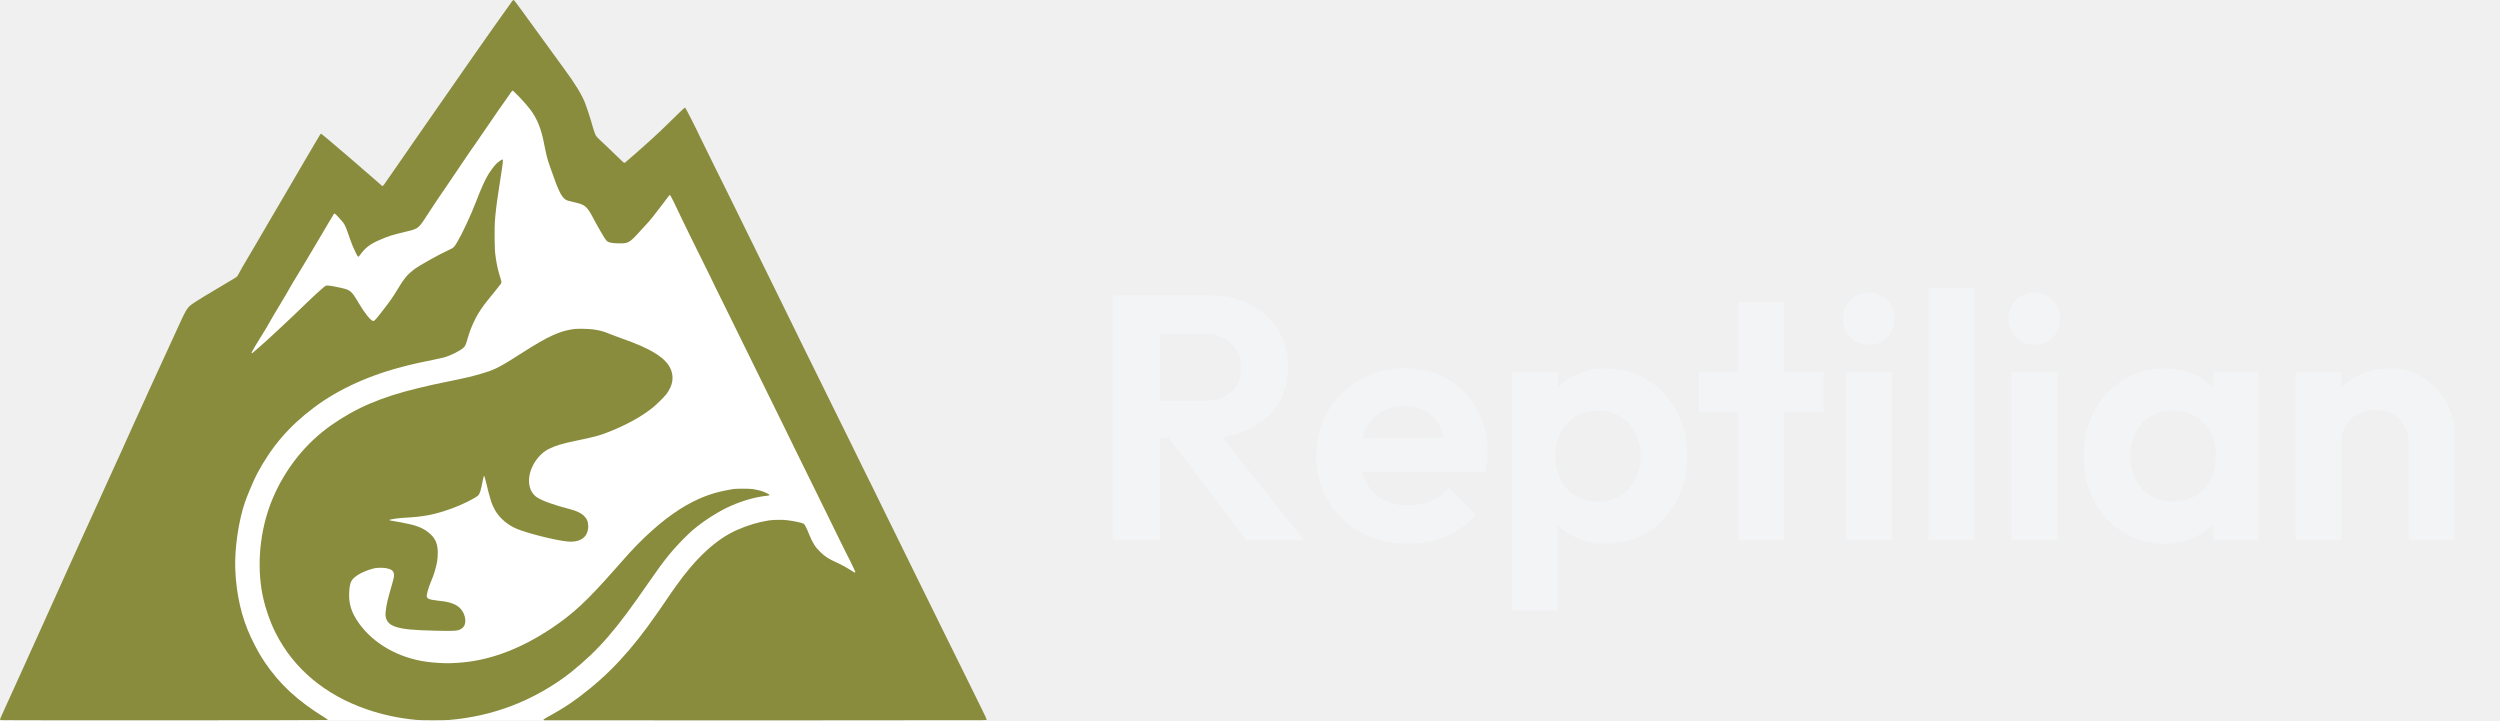
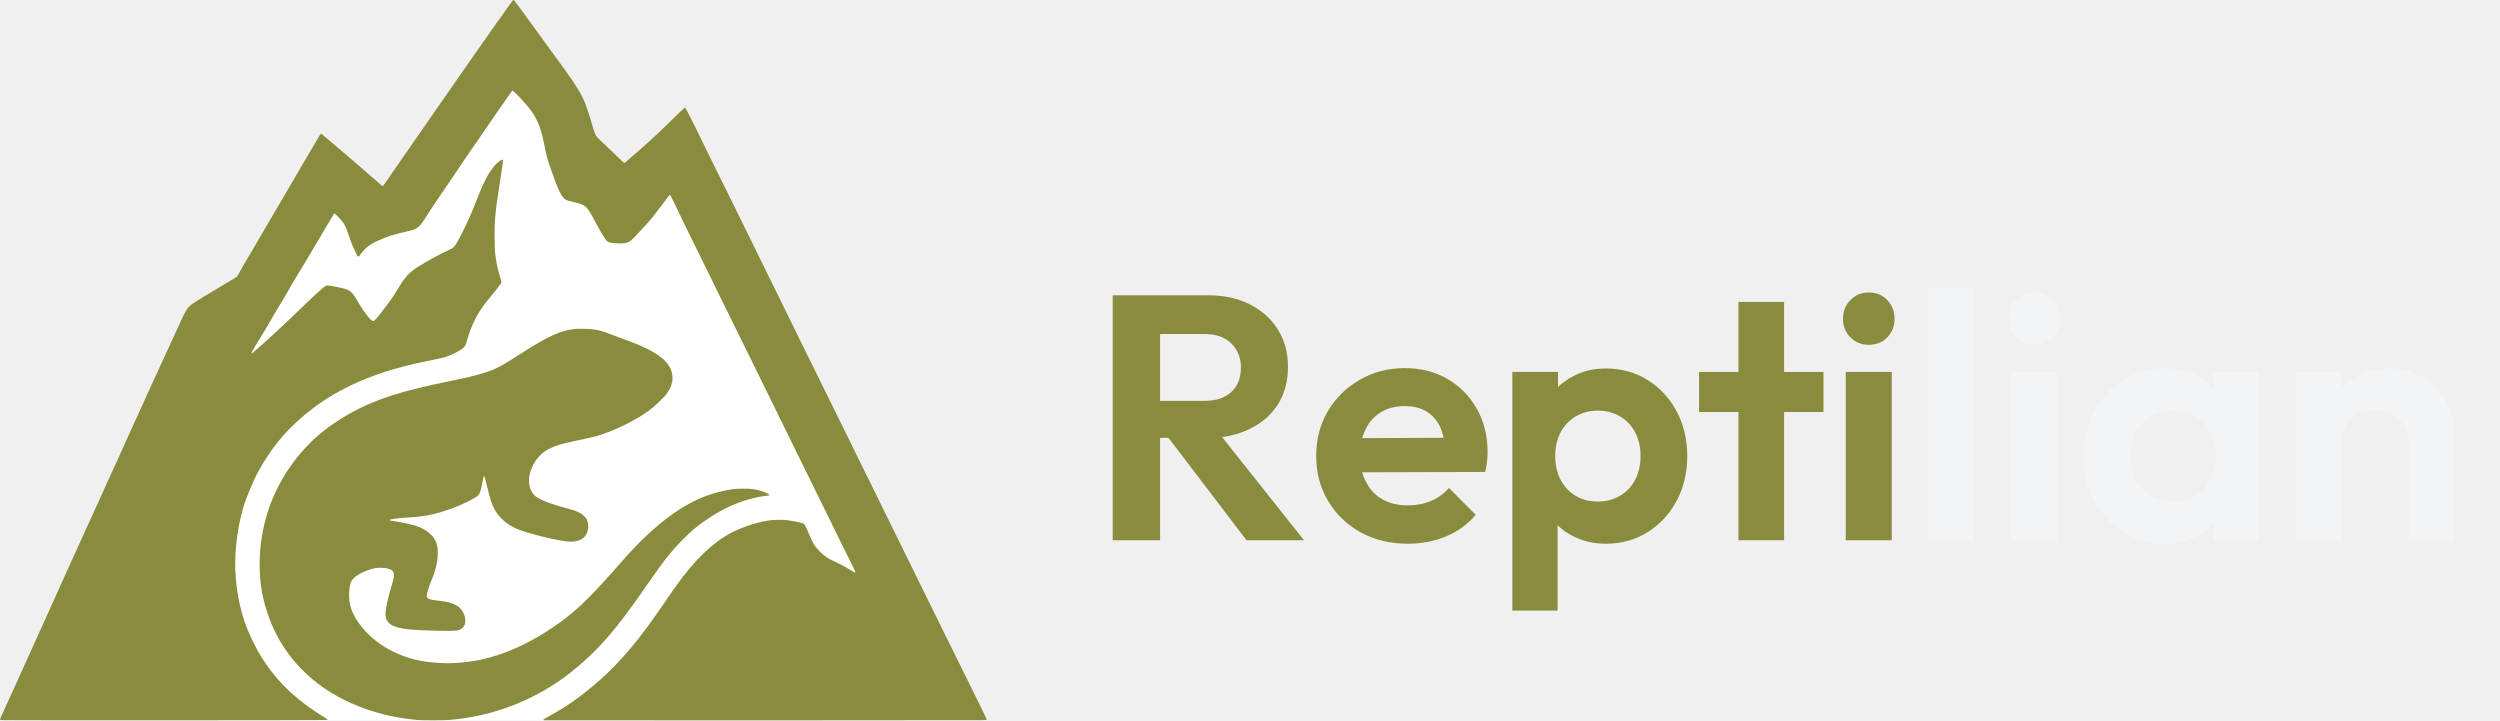
<svg xmlns="http://www.w3.org/2000/svg" viewBox="263 234 10116 2915">
  <g transform="translate(0 3776) scale(.1 -.1)">
    <path fill="#fff" d="M23389 35337 c-159 -221 -542 -758 -696 -977 -110 -157 -267 -379 -348 -495 -82 -115 -207 -294 -279 -397 -72 -103 -209 -299 -305 -435 -312 -444 -930 -1331 -1564 -2248 -350 -505 -557 -804 -796 -1145 -63 -91 -228 -329 -366 -530 -139 -201 -292 -421 -340 -490 -49 -69 -141 -201 -205 -295 -277 -407 -345 -495 -384 -495 -9 0 -56 37 -104 83 -48 46 -166 151 -262 232 -96 82 -283 244 -415 360 -132 116 -280 244 -330 285 -49 42 -153 129 -230 195 -78 66 -244 208 -370 315 -126 107 -277 237 -335 289 -58 51 -150 130 -205 175 -55 44 -128 104 -163 134 l-64 53 -157 -268 c-87 -147 -265 -450 -396 -673 -131 -223 -269 -457 -305 -520 -238 -410 -436 -747 -520 -890 -259 -439 -383 -649 -695 -1185 -186 -319 -394 -677 -463 -795 -68 -118 -177 -303 -242 -410 -228 -379 -458 -778 -530 -919 -49 -96 -100 -134 -495 -366 -789 -465 -1314 -787 -1434 -879 -114 -88 -174 -173 -276 -391 -29 -60 -74 -155 -100 -210 -26 -55 -113 -246 -195 -425 -81 -179 -191 -419 -245 -535 -53 -115 -230 -500 -393 -855 -298 -652 -385 -842 -462 -1005 -23 -49 -106 -234 -185 -410 -162 -361 -208 -462 -395 -865 -118 -255 -239 -522 -575 -1275 -56 -126 -184 -405 -283 -620 -99 -214 -225 -491 -280 -615 -55 -124 -196 -434 -312 -690 -117 -256 -257 -564 -312 -685 -236 -518 -465 -1021 -533 -1170 -111 -242 -267 -587 -365 -805 -91 -203 -123 -274 -388 -860 -147 -327 -307 -682 -737 -1635 -211 -468 -393 -869 -440 -970 -20 -44 -92 -204 -160 -355 -68 -151 -142 -315 -165 -365 -43 -93 -159 -348 -320 -705 -86 -192 -143 -316 -325 -715 -41 -88 -114 -249 -163 -357 l-90 -198 119 0 119 0 0 -30 0 -30 19660 0 19660 0 0 30 0 30 123 0 124 0 -319 641 c-175 353 -318 644 -318 646 0 5 -659 1340 -1096 2220 -156 314 -284 573 -284 576 0 2 -173 353 -384 778 -211 426 -395 799 -409 829 -26 57 -270 552 -639 1300 -119 240 -226 458 -238 485 -13 28 -164 336 -338 685 -333 673 -556 1127 -637 1300 -28 58 -108 219 -179 358 -70 140 -190 383 -266 540 -75 158 -274 564 -442 902 -168 338 -433 874 -588 1190 -155 316 -452 919 -660 1340 -207 421 -526 1067 -709 1436 -182 370 -331 675 -331 678 0 3 -98 203 -218 443 -120 241 -276 560 -347 708 -71 149 -239 491 -374 760 -136 270 -282 567 -325 660 -43 94 -190 393 -326 665 -136 272 -271 547 -301 610 -29 63 -159 327 -287 585 -129 259 -282 569 -339 690 -57 121 -193 396 -302 610 -109 215 -244 487 -301 605 -56 118 -211 433 -344 700 -133 267 -264 532 -290 590 -27 58 -165 340 -308 628 l-260 523 -136 -130 c-76 -71 -300 -289 -500 -484 -440 -432 -1066 -1005 -1587 -1452 -198 -170 -204 -175 -227 -175 -14 0 -110 88 -282 258 -144 141 -356 345 -471 452 -116 107 -264 249 -331 315 l-121 120 -41 105 c-40 106 -89 264 -157 510 -39 140 -180 566 -235 707 -134 348 -398 782 -848 1393 -238 324 -430 588 -949 1305 -468 648 -593 820 -748 1029 -66 90 -158 215 -205 279 -47 64 -87 116 -90 116 -3 0 -12 -10 -21 -22z" />
    <path fill="#888c3c" d="M23337 35348 c-99 -135 -502 -701 -704 -988 -110 -157 -267 -379 -348 -495 -82 -115 -207 -294 -279 -397 -72 -103 -209 -299 -305 -435 -312 -444 -930 -1331 -1564 -2248 -350 -505 -557 -804 -796 -1145 -63 -91 -228 -329 -366 -530 -139 -201 -292 -421 -340 -490 -49 -69 -141 -201 -205 -295 -257 -378 -300 -435 -324 -435 -7 0 -51 35 -97 79 -46 43 -183 163 -304 266 -121 103 -256 220 -300 259 -200 178 -313 276 -410 357 -168 139 -870 740 -939 802 -31 29 -151 129 -329 276 -54 45 -102 81 -107 81 -16 0 -53 -59 -235 -370 -98 -168 -275 -469 -394 -670 -118 -201 -245 -417 -281 -480 -216 -372 -435 -746 -520 -890 -259 -439 -383 -649 -695 -1185 -186 -319 -394 -677 -463 -795 -68 -118 -177 -303 -242 -410 -230 -383 -461 -784 -530 -919 -37 -74 -15 -59 -435 -306 -796 -469 -1314 -787 -1434 -879 -201 -155 -228 -202 -631 -1086 -81 -179 -191 -419 -245 -535 -53 -115 -230 -500 -393 -855 -298 -652 -385 -842 -462 -1005 -23 -49 -106 -234 -185 -410 -162 -361 -208 -462 -395 -865 -118 -255 -239 -522 -575 -1275 -56 -126 -184 -405 -283 -620 -99 -214 -225 -491 -280 -615 -55 -124 -196 -434 -312 -690 -117 -256 -257 -564 -312 -685 -236 -518 -465 -1021 -533 -1170 -111 -242 -267 -587 -365 -805 -91 -203 -123 -274 -388 -860 -147 -327 -307 -682 -737 -1635 -211 -468 -393 -869 -440 -970 -20 -44 -92 -204 -160 -355 -68 -151 -142 -315 -165 -365 -43 -93 -159 -348 -320 -705 -86 -192 -136 -301 -330 -725 -212 -465 -252 -555 -248 -572 3 -17 20 -18 213 -23 441 -12 13024 -5 13035 6 16 16 -1 30 -117 102 -1086 667 -1822 1347 -2421 2238 -205 304 -341 550 -560 1009 -374 787 -592 1732 -632 2739 -33 838 129 1958 394 2732 93 271 375 933 488 1144 592 1106 1293 1922 2303 2680 1010 758 2288 1333 3775 1700 342 84 525 124 1100 241 162 32 336 71 385 85 266 75 652 267 785 391 78 72 97 114 174 383 84 294 170 510 332 832 97 194 302 496 488 721 180 216 503 621 525 657 29 49 27 83 -18 223 -92 285 -146 519 -190 822 -34 232 -41 342 -47 750 -12 715 22 1085 211 2295 135 864 142 924 109 937 -22 8 -175 -98 -254 -177 -72 -71 -204 -243 -295 -385 -140 -216 -315 -603 -540 -1190 -195 -508 -550 -1268 -744 -1591 -128 -213 -142 -228 -297 -298 -442 -202 -1224 -639 -1457 -814 -248 -187 -394 -359 -612 -722 -238 -397 -347 -554 -714 -1022 -206 -264 -275 -338 -314 -338 -94 0 -338 299 -582 710 -306 517 -339 545 -735 633 -390 88 -556 110 -610 82 -95 -49 -479 -403 -1290 -1190 -139 -135 -291 -278 -580 -545 -74 -69 -137 -127 -140 -130 -12 -12 -274 -253 -375 -345 -161 -147 -506 -451 -559 -492 -122 -95 -66 17 332 657 191 307 259 421 367 615 93 166 180 315 377 640 181 301 328 549 403 685 84 151 172 299 301 507 63 100 153 248 200 330 150 256 271 460 429 718 84 138 200 333 258 435 58 102 216 370 351 595 135 226 250 418 256 428 22 37 48 17 190 -136 261 -286 254 -272 445 -827 87 -251 152 -408 245 -595 102 -203 105 -206 171 -113 201 287 409 450 780 610 426 183 465 195 1244 383 294 71 383 141 595 469 280 432 566 864 614 930 29 39 160 231 291 426 131 195 311 461 400 590 89 129 227 334 306 455 80 121 183 272 229 335 47 63 146 205 220 315 150 221 284 416 645 940 133 193 270 393 305 445 35 52 107 153 159 224 53 71 157 220 231 330 74 110 143 205 152 210 33 20 527 -502 729 -770 266 -353 434 -763 545 -1329 106 -541 132 -645 258 -1005 367 -1058 477 -1266 711 -1348 33 -12 144 -40 247 -62 450 -98 528 -163 785 -650 186 -354 462 -827 519 -890 83 -92 184 -118 484 -126 415 -12 455 11 885 486 76 85 182 200 235 255 172 181 342 393 733 913 81 108 165 221 188 250 25 34 46 52 57 50 24 -5 177 -312 509 -1018 63 -135 226 -470 363 -745 136 -275 359 -725 495 -1000 239 -481 360 -728 476 -975 29 -63 141 -288 248 -500 107 -212 256 -513 331 -670 76 -157 245 -503 378 -770 404 -815 942 -1908 942 -1914 0 -3 85 -176 188 -383 103 -208 247 -499 319 -648 73 -148 255 -520 406 -825 150 -305 309 -629 352 -720 44 -91 161 -330 261 -531 100 -201 192 -388 204 -415 12 -27 161 -328 330 -669 169 -341 356 -721 415 -845 59 -124 216 -443 349 -710 133 -267 284 -575 335 -685 52 -110 146 -299 209 -420 63 -121 143 -278 177 -350 34 -71 97 -201 139 -288 116 -241 115 -242 -126 -89 -167 106 -330 196 -475 263 -416 190 -527 259 -735 458 -204 195 -316 370 -449 699 -111 276 -184 420 -227 449 -58 38 -394 110 -682 145 -178 22 -548 16 -725 -10 -431 -66 -877 -200 -1323 -401 -829 -372 -1653 -1139 -2468 -2296 -39 -55 -102 -145 -141 -200 -38 -55 -133 -192 -210 -305 -76 -113 -159 -234 -184 -270 -25 -36 -108 -155 -184 -265 -1049 -1514 -1958 -2494 -3145 -3389 -385 -290 -702 -495 -1155 -746 -325 -181 -350 -199 -292 -214 32 -8 17297 -5 17647 3 236 5 265 8 268 23 2 9 -108 241 -244 515 -135 274 -344 698 -464 943 -229 469 -605 1230 -1046 2116 -145 293 -264 534 -264 537 0 2 -173 353 -384 778 -211 426 -395 799 -409 829 -26 57 -270 552 -639 1300 -119 240 -226 458 -238 485 -13 28 -164 336 -338 685 -333 673 -556 1127 -637 1300 -28 58 -108 219 -179 358 -70 140 -190 383 -266 540 -75 158 -274 564 -442 902 -168 338 -433 874 -588 1190 -155 316 -452 919 -660 1340 -207 421 -526 1067 -709 1436 -182 370 -331 675 -331 678 0 3 -98 203 -218 443 -120 241 -276 560 -347 708 -71 149 -239 491 -374 760 -136 270 -282 567 -325 660 -43 94 -190 393 -326 665 -136 272 -271 547 -301 610 -29 63 -159 327 -287 585 -129 259 -282 569 -339 690 -57 121 -193 396 -302 610 -109 215 -244 487 -301 605 -56 118 -211 433 -344 700 -133 267 -264 532 -290 590 -162 351 -599 1210 -615 1210 -17 0 -223 -194 -681 -645 -311 -305 -377 -368 -610 -579 -96 -88 -195 -178 -220 -200 -171 -158 -778 -690 -898 -789 -19 -15 -43 -27 -54 -27 -14 0 -110 88 -282 258 -144 141 -356 345 -471 452 -384 357 -386 359 -432 480 -41 106 -90 263 -158 510 -39 140 -180 566 -235 707 -134 348 -398 782 -848 1393 -238 324 -430 588 -949 1305 -463 640 -596 823 -733 1009 -58 78 -160 217 -228 309 -84 114 -129 167 -142 167 -12 0 -39 -27 -73 -72z M25890 22109 c-575 -63 -1074 -288 -2115 -956 -882 -565 -1083 -672 -1516 -807 -494 -153 -709 -204 -1734 -412 -310 -63 -485 -102 -970 -219 -1490 -358 -2517 -796 -3525 -1503 -1013 -711 -1833 -1729 -2342 -2907 -492 -1137 -666 -2491 -478 -3717 90 -580 310 -1261 580 -1793 731 -1438 1998 -2497 3678 -3076 650 -224 1305 -363 2032 -431 183 -17 1113 -17 1310 0 877 76 1678 255 2490 557 846 315 1756 829 2440 1379 1116 897 1809 1696 3100 3571 703 1021 1031 1422 1658 2027 428 413 1183 908 1753 1150 511 217 963 339 1451 393 101 11 85 39 -62 108 -166 78 -324 122 -570 159 -118 18 -646 18 -760 0 -652 -104 -1105 -245 -1640 -513 -709 -355 -1464 -937 -2245 -1730 -233 -237 -374 -392 -900 -989 -1139 -1294 -1702 -1818 -2585 -2407 -1209 -807 -2410 -1268 -3585 -1377 -152 -14 -225 -19 -495 -31 -228 -11 -711 19 -1000 61 -1117 163 -2100 723 -2691 1534 -327 449 -445 833 -406 1330 28 367 83 468 349 647 146 98 452 221 668 269 119 27 399 25 510 -3 194 -49 253 -96 279 -224 17 -79 4 -145 -89 -469 -180 -630 -204 -732 -246 -1069 -39 -315 107 -519 440 -615 314 -91 680 -125 1581 -147 541 -13 814 -8 900 16 196 55 295 172 303 361 12 266 -151 545 -388 664 -197 98 -335 133 -675 170 -414 46 -502 82 -498 208 2 72 79 340 140 487 111 270 137 340 183 490 91 303 123 499 124 760 1 337 -84 552 -296 750 -225 209 -488 332 -889 414 -107 22 -234 49 -284 60 -49 11 -169 32 -265 47 -180 27 -220 37 -220 53 0 25 354 78 605 91 805 42 1215 123 1930 380 396 143 942 414 1052 522 71 70 106 184 192 627 17 85 35 159 40 164 15 15 36 -41 77 -210 183 -763 239 -936 376 -1178 181 -319 510 -600 881 -754 434 -179 1470 -442 1997 -507 560 -68 891 161 892 616 0 342 -226 554 -733 685 -662 172 -1123 337 -1340 481 -363 240 -428 786 -156 1307 147 282 378 521 621 644 282 142 542 221 1156 348 731 152 918 202 1300 355 712 283 1316 618 1760 974 152 122 476 442 554 547 254 343 313 666 183 995 -183 462 -805 853 -2022 1271 -104 36 -293 107 -420 158 -317 128 -431 159 -735 200 -137 19 -586 28 -710 14z" />
  </g>
-   <g fill="#f3f4f6" transform="translate(4664 2420) scale(1.4098 -1.4098)">
-     <path transform="translate(0 0)" d="M72 0V703H347Q415 703 466.5 676.5Q518 650 546.5 604.0Q575 558 575 498Q575 436 546.5 390.5Q518 345 466 320Q430 302 386 296L621 0H456L232 294H208V0ZM208 592V400H335Q385 400 412.5 425.5Q440 451 440 496Q440 537 412.5 564.5Q385 592 335 592Z" />
-     <path transform="translate(630 0)" d="M289 -10Q213 -10 154.0 22.5Q95 55 60.5 112.0Q26 169 26 242Q26 314 59.5 370.5Q93 427 151.0 460.5Q209 494 280 494Q350 494 403.5 462.5Q457 431 487.5 376.5Q518 322 518 253Q518 240 516.5 226.5Q515 213 511 196L158 195Q162 180 169 168Q185 135 216.0 117.5Q247 100 288 100Q325 100 355.0 112.5Q385 125 407 150L484 73Q449 32 398.5 11.0Q348 -10 289 -10ZM158 293 392 294Q388 311 382 325Q368 354 342.5 369.5Q317 385 280 385Q241 385 212.0 367.5Q183 350 168 319Q162 307 158 293Z" />
-     <path transform="translate(1161 0)" d="M326 -10Q274 -10 232 12Q207 24 188 43V-202H58V483H189V440Q208 458 233 471Q274 493 326 493Q393 493 446.0 460.0Q499 427 529.5 370.0Q560 313 560 241Q560 170 529.5 113.0Q499 56 446.0 23.0Q393 -10 326 -10ZM303 111Q339 111 367.0 127.5Q395 144 410.5 173.5Q426 203 426 242Q426 280 410.5 309.5Q395 339 367.0 355.5Q339 372 303 372Q268 372 240.0 355.5Q212 339 196.5 309.5Q181 280 181 242Q181 203 196.5 173.5Q212 144 239.5 127.5Q267 111 303 111Z" />
-     <path transform="translate(1739 0)" d="M129 0V368H16V483H129V684H260V483H373V368H260V0Z" />
-     <path transform="translate(2118 0)" d="M58 0V483H190V0ZM124 561Q92 561 71.0 582.5Q50 604 50 636Q50 667 71.0 689.0Q92 711 124 711Q157 711 177.5 689.0Q198 667 198 636Q198 604 177.5 582.5Q157 561 124 561Z" />
-     <path transform="translate(2356 0)" d="M58 0V723H189V0Z" />
-     <path transform="translate(2593 0)" d="M58 0V483H190V0ZM124 561Q92 561 71.0 582.5Q50 604 50 636Q50 667 71.0 689.0Q92 711 124 711Q157 711 177.5 689.0Q198 667 198 636Q198 604 177.5 582.5Q157 561 124 561Z" />
-     <path transform="translate(2831 0)" d="M260 -10Q194 -10 141.0 23.0Q88 56 58.0 113.0Q28 170 28 241Q28 313 58.0 370.0Q88 427 141.0 460.0Q194 493 260 493Q312 493 353 472Q380 458 400 437V483H530V0H400V47Q380 26 353 12Q312 -10 260 -10ZM284 111Q339 111 373.0 147.5Q407 184 407 242Q407 280 391.5 309.5Q376 339 348.5 355.5Q321 372 284 372Q248 372 220.5 355.5Q193 339 177.5 309.5Q162 280 162 242Q162 203 177.5 173.5Q193 144 220.5 127.5Q248 111 284 111Z" />
-     <path transform="translate(3409 0)" d="M383 0V277Q383 320 356.0 347.0Q329 374 286 374Q258 374 236.0 362.0Q214 350 201.5 328.0Q189 306 189 277V0H58V483H189V438Q207 456 231 469Q274 493 329 493Q382 493 424.0 466.5Q466 440 490.0 397.5Q514 355 514 306V0Z" />
+   <g transform="translate(4664 2420) scale(1.4098 -1.4098)">
+     <g fill="#888c3c">
+       <path transform="translate(0 0)" d="M72 0V703H347Q415 703 466.5 676.5Q518 650 546.5 604.0Q575 558 575 498Q575 436 546.5 390.5Q518 345 466 320Q430 302 386 296L621 0H456L232 294H208V0ZM208 592V400H335Q385 400 412.5 425.5Q440 451 440 496Q440 537 412.5 564.5Q385 592 335 592Z" />
+       <path transform="translate(630 0)" d="M289 -10Q213 -10 154.0 22.5Q95 55 60.5 112.0Q26 169 26 242Q26 314 59.5 370.5Q93 427 151.0 460.5Q209 494 280 494Q350 494 403.5 462.5Q457 431 487.5 376.5Q518 322 518 253Q518 240 516.5 226.5Q515 213 511 196L158 195Q162 180 169 168Q185 135 216.0 117.5Q247 100 288 100Q325 100 355.0 112.5Q385 125 407 150L484 73Q449 32 398.5 11.0Q348 -10 289 -10ZM158 293 392 294Q388 311 382 325Q368 354 342.5 369.5Q317 385 280 385Q241 385 212.0 367.5Q183 350 168 319Q162 307 158 293Z" />
+       <path transform="translate(1161 0)" d="M326 -10Q274 -10 232 12Q207 24 188 43V-202H58V483H189V440Q208 458 233 471Q274 493 326 493Q393 493 446.0 460.0Q499 427 529.5 370.0Q560 313 560 241Q560 170 529.5 113.0Q499 56 446.0 23.0Q393 -10 326 -10ZM303 111Q339 111 367.0 127.5Q395 144 410.5 173.5Q426 203 426 242Q426 280 410.5 309.5Q395 339 367.0 355.5Q339 372 303 372Q268 372 240.0 355.5Q212 339 196.5 309.5Q181 280 181 242Q181 203 196.5 173.5Q212 144 239.5 127.5Q267 111 303 111Z" />
+       <path transform="translate(1739 0)" d="M129 0V368H16V483H129V684H260V483H373V368H260V0Z" />
+       <path transform="translate(2118 0)" d="M58 0V483H190V0ZM124 561Q92 561 71.0 582.5Q50 604 50 636Q50 667 71.0 689.0Q92 711 124 711Q157 711 177.5 689.0Q198 667 198 636Q198 604 177.5 582.5Q157 561 124 561Z" />
+     </g>
+     <g fill="#f3f4f6">
+       <path transform="translate(2356 0)" d="M58 0V723H189V0Z" />
+       <path transform="translate(2593 0)" d="M58 0V483H190V0ZM124 561Q92 561 71.0 582.5Q50 604 50 636Q50 667 71.0 689.0Q92 711 124 711Q157 711 177.5 689.0Q198 667 198 636Q198 604 177.5 582.5Q157 561 124 561Z" />
+       <path transform="translate(2831 0)" d="M260 -10Q194 -10 141.0 23.0Q88 56 58.0 113.0Q28 170 28 241Q28 313 58.0 370.0Q88 427 141.0 460.0Q194 493 260 493Q312 493 353 472Q380 458 400 437V483H530V0H400V47Q380 26 353 12Q312 -10 260 -10ZM284 111Q339 111 373.0 147.5Q407 184 407 242Q407 280 391.5 309.5Q376 339 348.5 355.5Q321 372 284 372Q248 372 220.5 355.5Q193 339 177.5 309.5Q162 280 162 242Q162 203 177.5 173.5Q193 144 220.5 127.5Q248 111 284 111Z" />
+       <path transform="translate(3409 0)" d="M383 0V277Q383 320 356.0 347.0Q329 374 286 374Q258 374 236.0 362.0Q214 350 201.5 328.0Q189 306 189 277V0H58V483H189V438Q207 456 231 469Q274 493 329 493Q382 493 424.0 466.5Q466 440 490.0 397.5Q514 355 514 306V0Z" />
+     </g>
  </g>
</svg>
